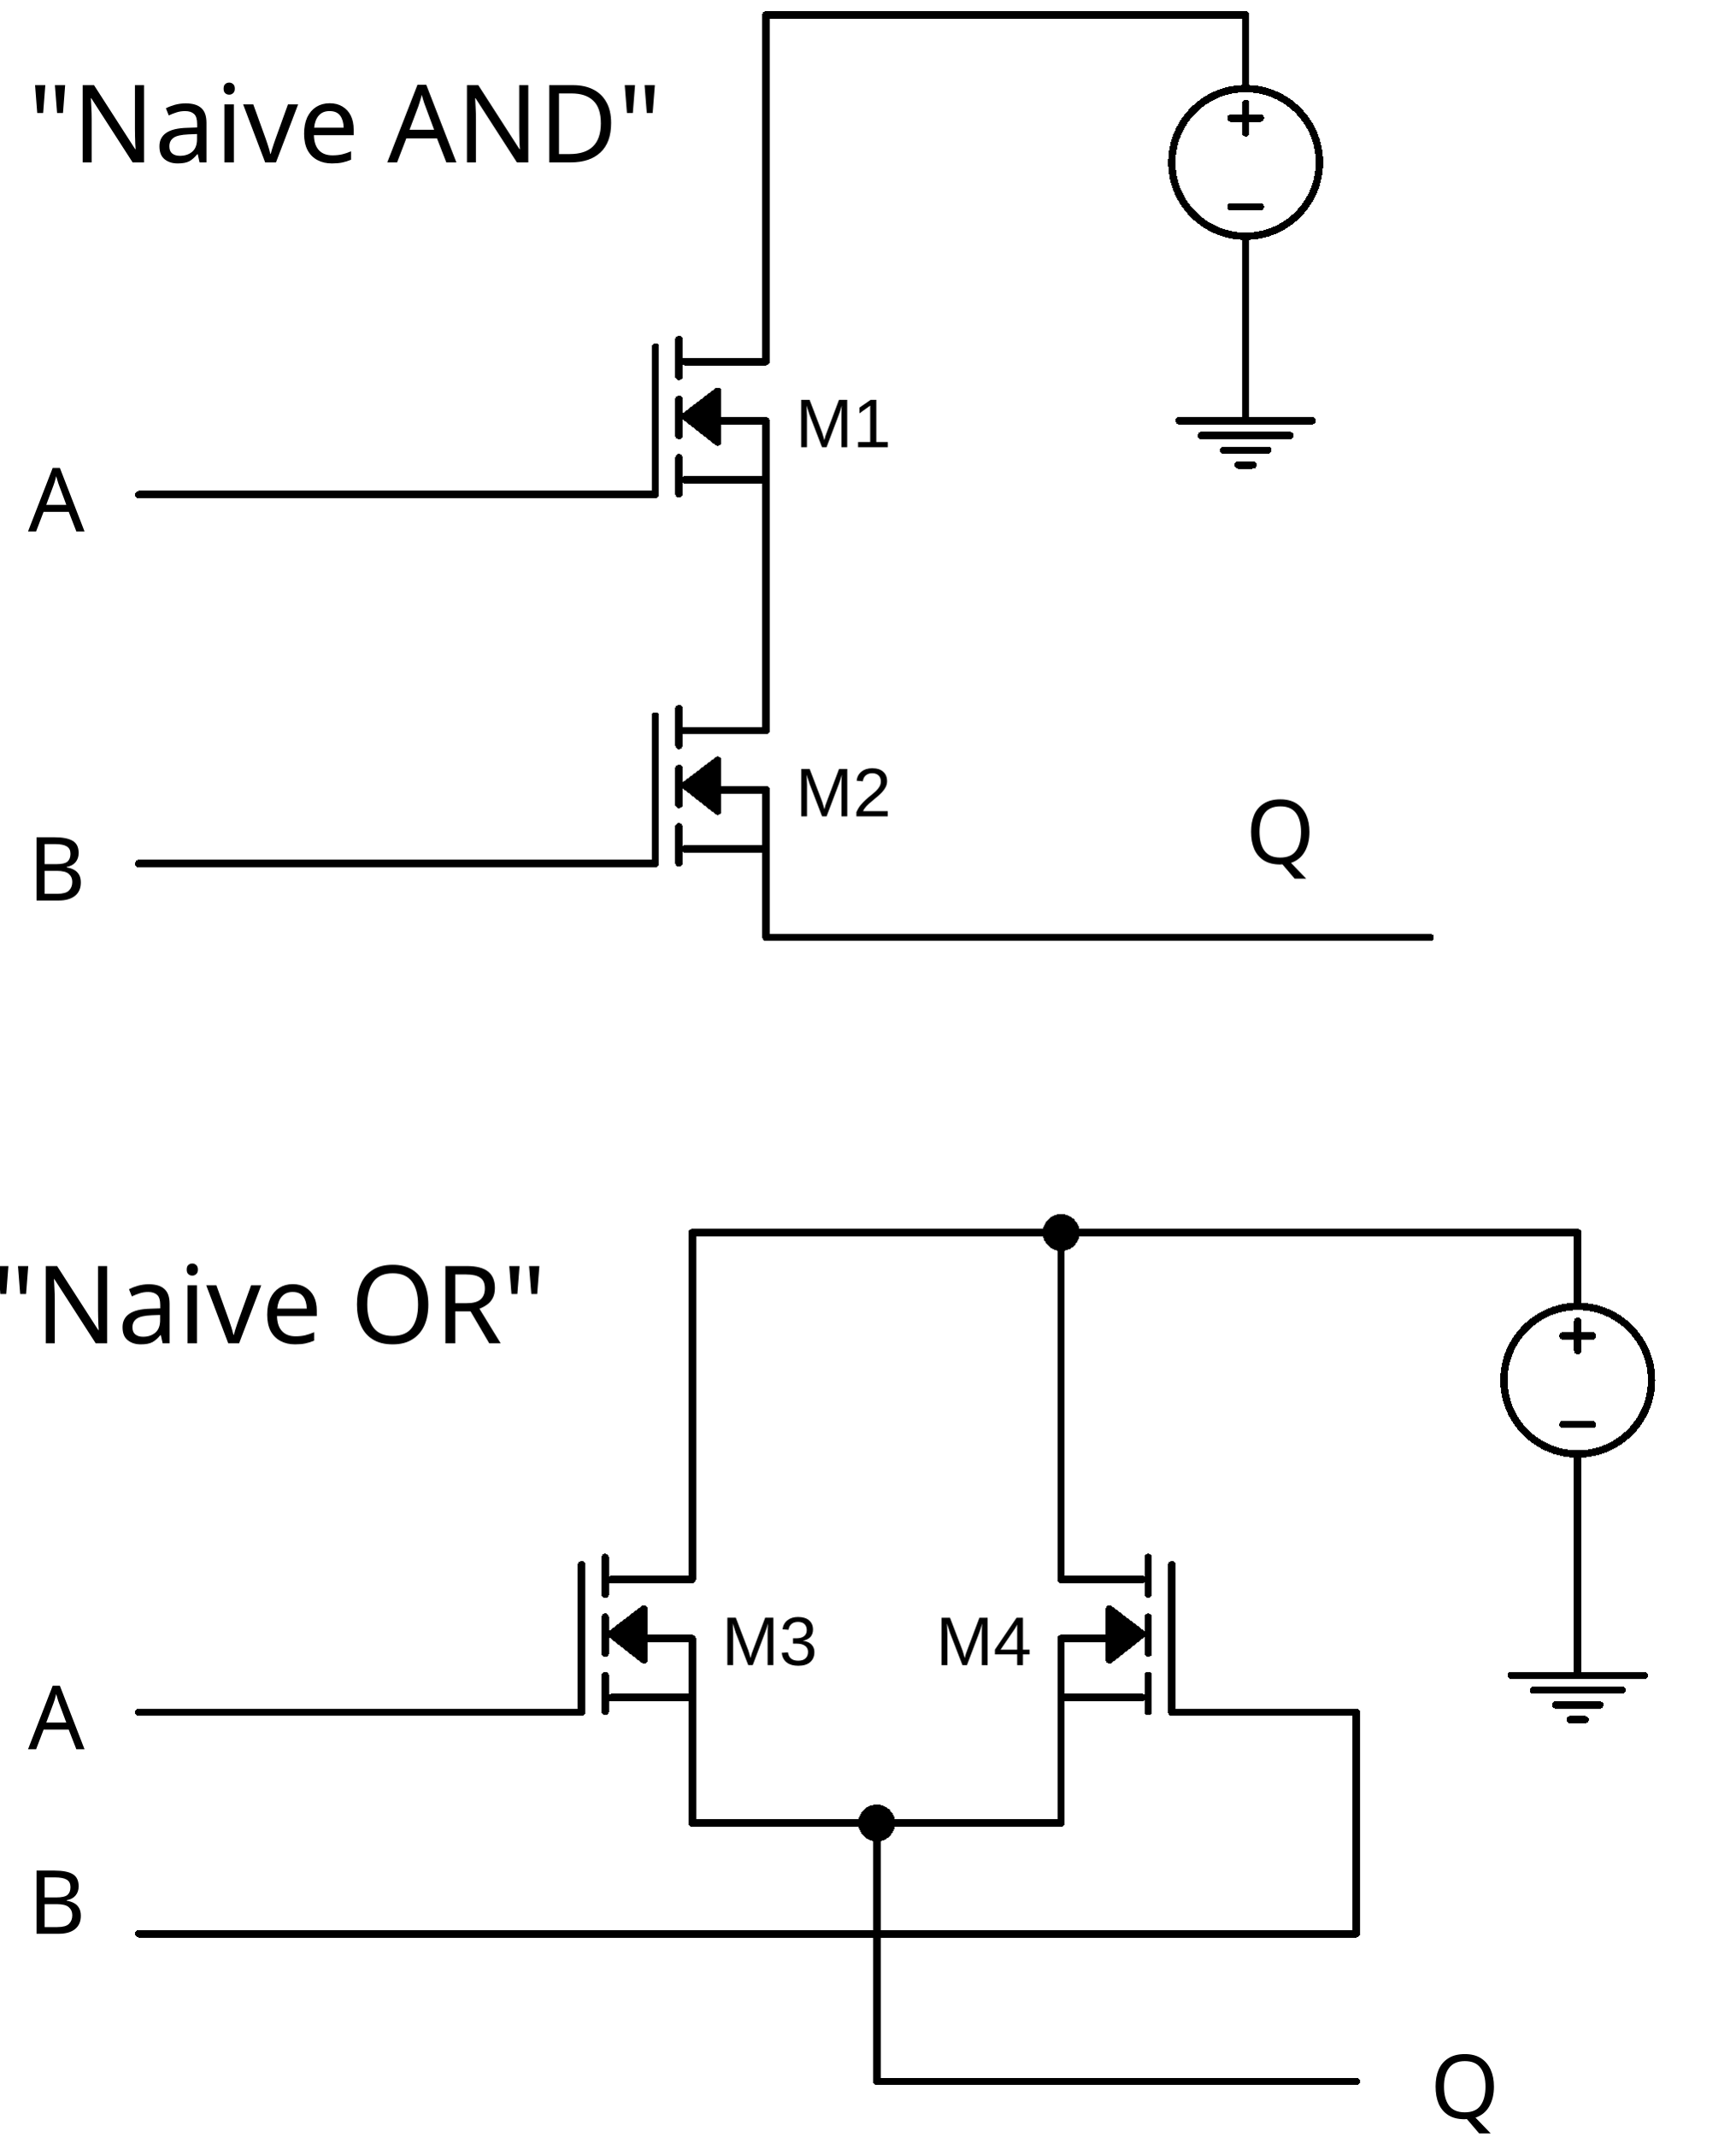
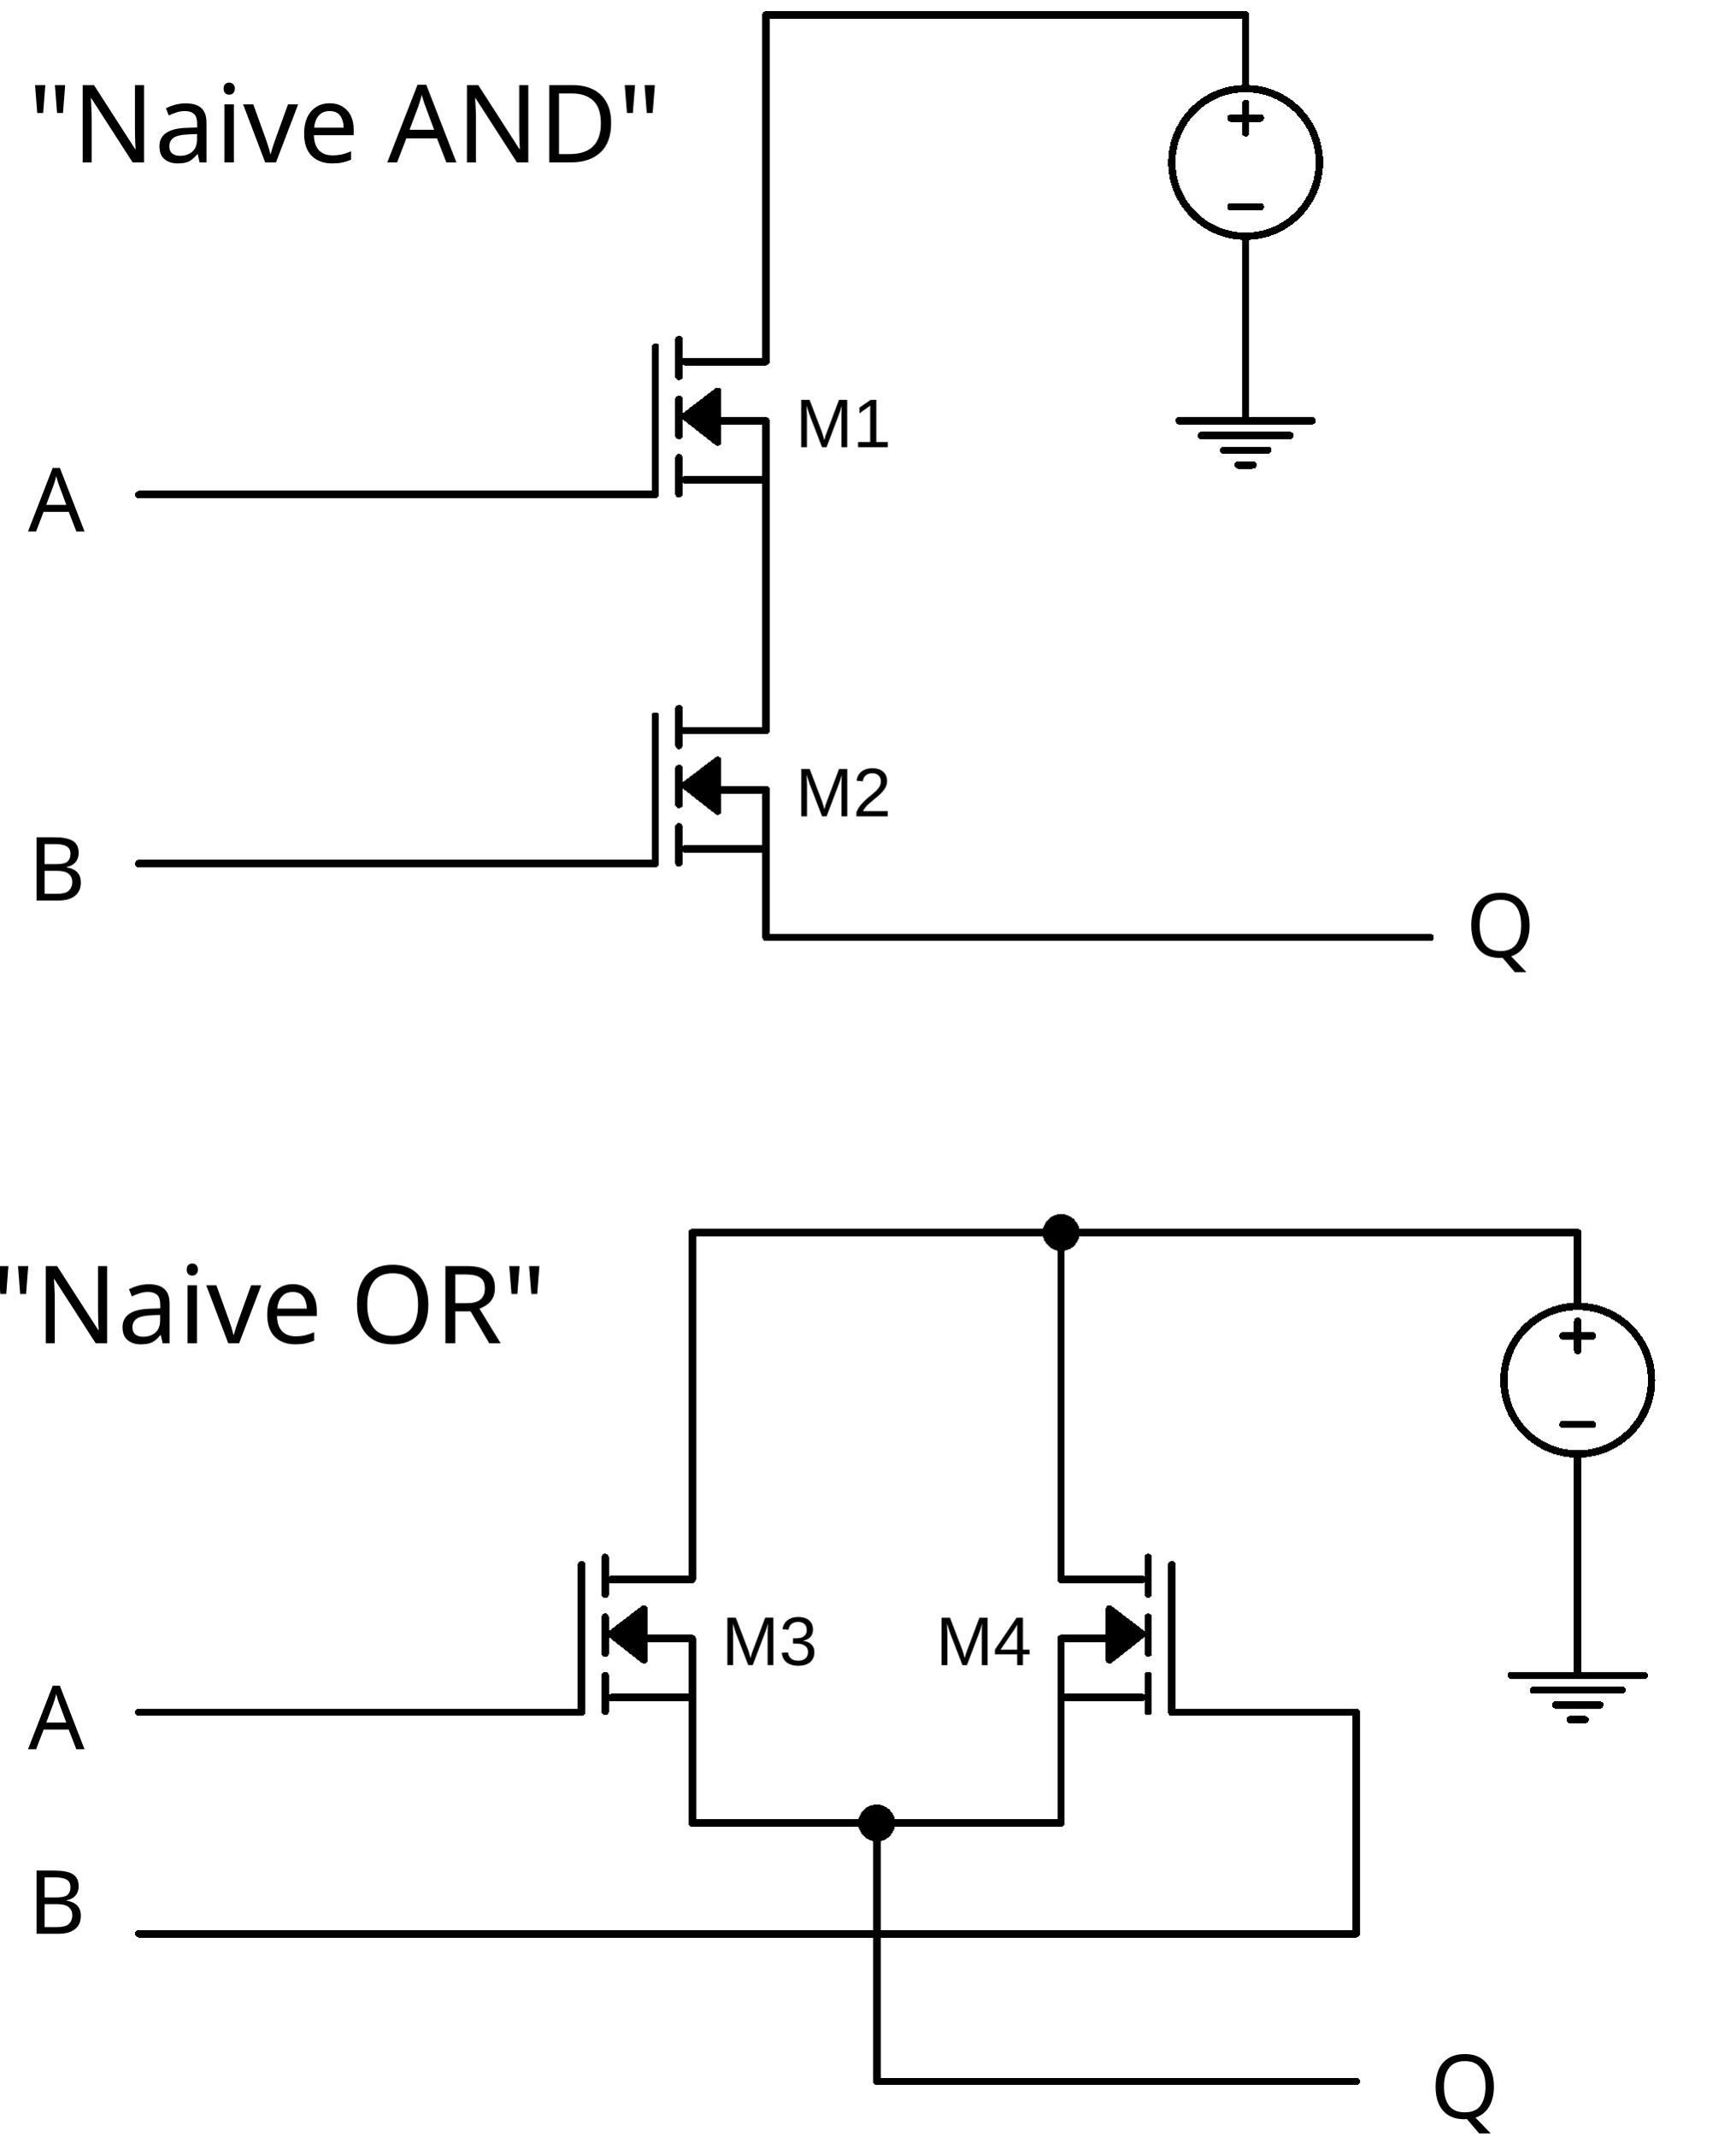
<svg xmlns="http://www.w3.org/2000/svg" width="235.123" height="289.414" viewBox="125 -657 235.123 289.414" version="1.1" id="svg4055">
  <defs id="defs4059" />
  <style type="text/css" id="style3661">
#g1 circle.pindot {fill: none;stroke: none;}#g1 rect, #g1 circle, #g1 ellipse, #g1 polyline, #g1 line, #g1 polygon, #g1 path {shape-rendering: crispEdges;}path, polyline, polygon {stroke-linejoin:round;}
rect, circle, ellipse, polyline, line, polygon, path {shape-rendering:crispEdges;}
</style>
  <polyline style="fill:none;stroke:#000000;stroke-width:1;stroke-linecap:round;stroke-linejoin:round;shape-rendering:crispEdges" id="gge82" points="240 -610 240 -645 305 -645" c_shapetype="line" c_etype="wire" transform="translate(-11.20312,-10)" />
  <g c_etype="pinpart" c_shapetype="group" id="gge138" c_partid="part_import_gge138" c_para="package`HDR1X2`nameAlias`Value`BOM_Supplier Part``BOM_Supplier``Contributor`EasyEDA`BOM_Manufacturer Part``spicePre`V`spiceSymbolName`VDC`" c_origin="305,-625" transform="translate(-11.20312,-10)">
    <g style="display:none" display="none" id="gge6645" c_partid="part_annotation">
      <text style="font-size:9.333px;font-family:Arial;text-anchor:start;fill:#000080" id="text3666" dominant-baseline="" font-style="" font-weight="" font-size="7pt" y="-621.578" x="317.578" c_note="note_pre">V1</text>
    </g>
    <g style="display:none" display="none" id="gge140" c_partid="part_annotation">
      <text style="font-size:9.333px;font-family:Arial;text-anchor:start;fill:#000000" id="text3669" dominant-baseline="" font-style="" font-weight="" font-size="7pt" y="-612.859" x="316.703" c_note="note_name">1</text>
    </g>
    <circle style="fill:none;stroke:#000000;stroke-width:1;shape-rendering:crispEdges" r="10" id="gge144" cy="-625" cx="305" />
    <g c_rotation="90" id="gge145" c_origin="305,-645" c_spicepin="1" c_elec="0" c_show="show" c_etype="pinpart" c_partid="part_pin">
      <circle style="fill:none;stroke:none;shape-rendering:crispEdges" id="circle3673" r="2" cy="-645" cx="305" class="pindot" c_pindot="true" />
      <path style="fill:none;stroke:#000000;stroke-width:1;stroke-linejoin:round;shape-rendering:crispEdges" id="path3675" d="m 305,-635 v -10" />
      <text style="font-size:9.333px;font-family:Verdana;text-anchor:end;display:none;fill:#000000" id="text3677" transform="rotate(-90,305,-633)" display="none" font-size="7pt" y="-633" x="305">1</text>
      <text style="font-size:9.333px;font-family:Verdana;text-anchor:start;display:none;fill:#000000" id="text3679" transform="rotate(-90,301,-639)" display="none" font-size="7pt" y="-639" x="301">1</text>
      <circle style="display:none;fill:none;stroke:#000000;stroke-width:1;shape-rendering:crispEdges" id="circle3681" display="none" r="3" cy="-658" cx="305" />
      <path style="display:none;fill:none;stroke:#000000;stroke-width:1;stroke-linejoin:round;shape-rendering:crispEdges" id="path3683" display="none" d="m 302,-655 3,3 3,-3" />
    </g>
    <polyline style="fill:none;stroke:#000000;stroke-width:1;stroke-linecap:round;stroke-linejoin:round;shape-rendering:crispEdges" id="gge152" points="303 -631 307 -631" />
    <polyline style="fill:none;stroke:#000000;stroke-width:1;stroke-linecap:round;stroke-linejoin:round;shape-rendering:crispEdges" id="gge153" points="305 -633 305 -629" />
    <g c_rotation="270" id="gge154" c_origin="305,-605" c_spicepin="2" c_elec="0" c_show="show" c_etype="pinpart" c_partid="part_pin">
      <circle style="fill:none;stroke:none;shape-rendering:crispEdges" id="circle3688" r="2" cy="-605" cx="305" class="pindot" c_pindot="true" />
      <path style="fill:none;stroke:#000000;stroke-width:1;stroke-linejoin:round;shape-rendering:crispEdges" id="path3690" d="m 305,-615 v 10" />
      <text style="font-size:9.333px;font-family:Verdana;text-anchor:start;display:none;fill:#000000" id="text3692" transform="rotate(-90,305,-619)" display="none" font-size="7pt" y="-619" x="305">2</text>
      <text style="font-size:9.333px;font-family:Verdana;text-anchor:end;display:none;fill:#000000" id="text3694" transform="rotate(-90,301,-611)" display="none" font-size="7pt" y="-611" x="301">2</text>
      <circle style="display:none;fill:none;stroke:#000000;stroke-width:1;shape-rendering:crispEdges" id="circle3696" display="none" r="3" cy="-592" cx="305" />
      <path style="display:none;fill:none;stroke:#000000;stroke-width:1;stroke-linejoin:round;shape-rendering:crispEdges" id="path3698" display="none" d="m 308,-595 -3,-3 -3,3" />
    </g>
    <polyline style="fill:none;stroke:#000000;stroke-width:1;stroke-linecap:round;stroke-linejoin:round;shape-rendering:crispEdges" id="gge161" points="307 -619 303 -619" />
  </g>
  <g c_rotation="0" c_shapetype="group" id="gge191" c_origin="305,-600" c_etype="pinpart" c_partid="part_netLabel_gnD" transform="translate(-11.20312,-10)">
    <circle style="fill:none;stroke:none;shape-rendering:crispEdges" id="circle3703" r="2" cy="-600" cx="305" class="pindot" c_pindot="true" />
    <text style="font-size:12px;font-family:'Times New Roman';text-anchor:start;display:none;fill:#000000" id="text3705" display="none" font-size="9pt" y="-574" x="292">GND</text>
    <polyline style="fill:none;stroke:#000000;stroke-width:1;stroke-linecap:round;stroke-linejoin:round;shape-rendering:crispEdges" id="gge195" points="305 -590 305 -600" />
    <polyline style="fill:none;stroke:#000000;stroke-width:1;stroke-linecap:round;stroke-linejoin:round;shape-rendering:crispEdges" id="gge196" points="296 -590 314 -590" />
    <polyline style="fill:none;stroke:#000000;stroke-width:1;stroke-linecap:round;stroke-linejoin:round;shape-rendering:crispEdges" id="gge197" points="299 -588 311 -588" />
    <polyline style="fill:none;stroke:#000000;stroke-width:1;stroke-linecap:round;stroke-linejoin:round;shape-rendering:crispEdges" id="gge198" points="302 -586 308 -586" />
    <polyline style="fill:none;stroke:#000000;stroke-width:1;stroke-linecap:round;stroke-linejoin:round;shape-rendering:crispEdges" id="gge199" points="304 -584 306 -584" />
  </g>
  <g c_etype="pinpart" c_shapetype="group" id="gge6244" c_partid="part_import_gge6244" c_para="package``nameAlias`Model`spicePre`M`spiceSymbolName`MOSFET_NCH_ENHANCEMENT`BOM_Manufacturer Part``" c_origin="225,-540" transform="translate(-11.20312,-10)">
    <g style="display:none" display="none" id="gge6380" c_partid="part_annotation">
      <text style="font-size:9.333px;font-family:Arial;text-anchor:start;fill:#000080" id="text3713" dominant-baseline="" font-style="" font-weight="" font-size="7pt" y="-527.797" x="244" c_note="note_name">NMOS_E</text>
    </g>
    <g id="gge6247" c_partid="part_annotation">
      <text style="font-size:9.333px;font-family:Arial;text-anchor:start;fill:#000000" id="text3716" dominant-baseline="" font-style="" font-weight="" font-size="7pt" y="-536.398" x="244.008" c_note="note_pre">M2</text>
    </g>
    <polyline style="fill:none;stroke:#000000;stroke-width:1;stroke-linecap:round;stroke-linejoin:round;shape-rendering:crispEdges" id="gge6249" points="225 -530 225 -550" />
    <polyline style="fill:none;stroke:#000000;stroke-width:1;stroke-linecap:round;stroke-linejoin:round;shape-rendering:crispEdges" id="gge6250" points="234 -540 240 -540" />
    <polyline style="fill:none;stroke:#000000;stroke-width:1;stroke-linecap:round;stroke-linejoin:round;shape-rendering:crispEdges" id="gge6251" points="220 -530 225 -530" />
    <polyline style="fill:none;stroke:#000000;stroke-width:1;stroke-linecap:round;stroke-linejoin:round;shape-rendering:crispEdges" id="gge6252" points="240 -550 240 -548" />
    <g c_rotation="180" id="gge6253" c_origin="220,-530" c_spicepin="2" c_elec="0" c_show="show" c_etype="pinpart" c_partid="part_pin">
      <circle style="fill:none;stroke:none;shape-rendering:crispEdges" id="circle3723" r="2" cy="-530" cx="210" class="pindot" c_pindot="true" />
      <path style="fill:none;stroke:#000000;stroke-width:1;stroke-linejoin:round;shape-rendering:crispEdges" id="path3725" d="M 220,-530 H 210" />
      <text style="font-size:9.333px;font-family:Verdana;text-anchor:start;display:none;fill:#000000" id="text3727" display="none" font-size="7pt" y="-530" x="234">G</text>
      <text style="font-size:9.333px;font-family:Verdana;text-anchor:end;display:none;fill:#000000" id="text3729" display="none" font-size="7pt" y="-534" x="226">1</text>
      <circle style="display:none;fill:none;stroke:#000000;stroke-width:1;shape-rendering:crispEdges" id="circle3731" display="none" r="3" cy="-530" cx="207" />
      <path style="display:none;fill:none;stroke:#000000;stroke-width:1;stroke-linejoin:round;shape-rendering:crispEdges" id="path3733" display="none" d="m 210,-527 3,-3 -3,-3" />
    </g>
    <polyline style="fill:none;stroke:#000000;stroke-width:1;stroke-linecap:round;stroke-linejoin:round;shape-rendering:crispEdges" id="gge6260" points="236 -540 240 -540" />
    <polyline style="fill:none;stroke:#000000;stroke-width:1;stroke-linecap:round;stroke-linejoin:round;shape-rendering:crispEdges" id="gge6261" points="240 -550 240 -548" />
    <polyline style="fill:none;stroke:#000000;stroke-width:1;stroke-linecap:round;stroke-linejoin:round;shape-rendering:crispEdges" id="gge6262" points="240 -548 230 -548" />
    <polyline style="fill:none;stroke:#000000;stroke-width:1;stroke-linecap:round;stroke-linejoin:round;shape-rendering:crispEdges" id="gge6263" points="229 -532 240 -532" />
    <polyline style="fill:none;stroke:#000000;stroke-width:1;stroke-linecap:round;stroke-linejoin:round;shape-rendering:crispEdges" id="gge6264" points="240 -540 240 -530" />
    <polyline style="fill:none;stroke:#000000;stroke-width:1;stroke-linecap:round;stroke-linejoin:round;shape-rendering:crispEdges" id="gge6265" points="230 -532 239 -532" />
    <polyline style="fill:none;stroke:#000000;stroke-width:1;stroke-linecap:round;stroke-linejoin:round;shape-rendering:crispEdges" id="gge6266" points="240 -548 229 -548" />
    <g c_rotation="270" id="gge6267" c_origin="240,-530" c_spicepin="3" c_elec="0" c_show="show" c_etype="pinpart" c_partid="part_pin">
      <circle style="fill:none;stroke:none;shape-rendering:crispEdges" id="circle3743" r="2" cy="-520" cx="240" class="pindot" c_pindot="true" />
      <path style="fill:none;stroke:#000000;stroke-width:1;stroke-linejoin:round;shape-rendering:crispEdges" id="path3745" d="m 240,-530 v 10" />
      <text style="font-size:9.333px;font-family:Verdana;text-anchor:start;display:none;fill:#000000" id="text3747" transform="rotate(-90,240,-504)" display="none" font-size="7pt" y="-504" x="240">S</text>
      <text style="font-size:9.333px;font-family:Verdana;text-anchor:end;display:none;fill:#000000" id="text3749" transform="rotate(-90,236,-496)" display="none" font-size="7pt" y="-496" x="236">3</text>
      <circle style="display:none;fill:none;stroke:#000000;stroke-width:1;shape-rendering:crispEdges" id="circle3751" display="none" r="3" cy="-517" cx="240" />
      <path style="display:none;fill:none;stroke:#000000;stroke-width:1;stroke-linejoin:round;shape-rendering:crispEdges" id="path3753" display="none" d="m 243,-520 -3,-3 -3,3" />
    </g>
    <g c_rotation="90" id="gge6274" c_origin="240,-550" c_spicepin="1" c_elec="0" c_show="show" c_etype="pinpart" c_partid="part_pin">
      <circle style="fill:none;stroke:none;shape-rendering:crispEdges" id="circle3756" r="2" cy="-560" cx="240" class="pindot" c_pindot="true" />
      <path style="fill:none;stroke:#000000;stroke-width:1;stroke-linejoin:round;shape-rendering:crispEdges" id="path3758" d="m 240,-550 v -10" />
      <text style="font-size:9.333px;font-family:Verdana;text-anchor:end;display:none;fill:#000000" id="text3760" transform="rotate(-90,240,-538)" display="none" font-size="7pt" y="-538" x="240">D</text>
      <text style="font-size:9.333px;font-family:Verdana;text-anchor:start;display:none;fill:#000000" id="text3762" transform="rotate(-90,236,-544)" display="none" font-size="7pt" y="-544" x="236">2</text>
      <circle style="display:none;fill:none;stroke:#000000;stroke-width:1;shape-rendering:crispEdges" id="circle3764" display="none" r="3" cy="-563" cx="240" />
      <path style="display:none;fill:none;stroke:#000000;stroke-width:1;stroke-linejoin:round;shape-rendering:crispEdges" id="path3766" display="none" d="m 237,-560 3,3 3,-3" />
    </g>
    <polyline style="fill:none;stroke:#000000;stroke-width:1;stroke-linecap:round;stroke-linejoin:round;shape-rendering:crispEdges" id="gge6281" points="240 -540 240 -530" />
    <polyline style="fill:none;stroke:#000000;stroke-width:1;stroke-linecap:round;stroke-linejoin:round;shape-rendering:crispEdges" id="gge6282" points="228.2 -535 228.2 -530.1" />
    <polyline style="fill:none;stroke:#000000;stroke-width:1;stroke-linecap:round;stroke-linejoin:round;shape-rendering:crispEdges" id="gge6283" points="228.2 -542.9 228.2 -538" />
    <polyline style="fill:none;stroke:#000000;stroke-width:1;stroke-linecap:round;stroke-linejoin:round;shape-rendering:crispEdges" id="gge6284" points="228.2 -551 228.2 -546" />
    <polygon style="fill:#000000;stroke:#000000;stroke-width:1;stroke-linecap:round;stroke-linejoin:round;shape-rendering:crispEdges" id="gge6285" points="233.45,-537.1 229,-540.6 233.45,-544 " />
  </g>
  <g c_etype="pinpart" c_shapetype="group" id="gge6333" c_partid="part_import_gge6333" c_para="package``nameAlias`Model`spicePre`M`spiceSymbolName`MOSFET_NCH_ENHANCEMENT`BOM_Manufacturer Part``" c_origin="225,-590" transform="translate(-11.20312,-10)">
    <g style="display:none" display="none" id="gge6379" c_partid="part_annotation">
      <text style="font-size:9.333px;font-family:Arial;text-anchor:start;fill:#000080" id="text3775" dominant-baseline="" font-style="" font-weight="" font-size="7pt" y="-577.812" x="244" c_note="note_name">NMOS_E</text>
    </g>
    <g id="gge6337" c_partid="part_annotation">
      <text style="font-size:9.333px;font-family:Arial;text-anchor:start;fill:#000000" id="text3778" dominant-baseline="" font-style="" font-weight="" font-size="7pt" y="-586.406" x="244" c_note="note_pre">M1</text>
    </g>
    <polyline style="fill:none;stroke:#000000;stroke-width:1;stroke-linecap:round;stroke-linejoin:round;shape-rendering:crispEdges" id="gge6339" points="225 -580 225 -600" />
    <polyline style="fill:none;stroke:#000000;stroke-width:1;stroke-linecap:round;stroke-linejoin:round;shape-rendering:crispEdges" id="gge6340" points="234 -590 240 -590" />
    <polyline style="fill:none;stroke:#000000;stroke-width:1;stroke-linecap:round;stroke-linejoin:round;shape-rendering:crispEdges" id="gge6341" points="220 -580 225 -580" />
    <polyline style="fill:none;stroke:#000000;stroke-width:1;stroke-linecap:round;stroke-linejoin:round;shape-rendering:crispEdges" id="gge6342" points="240 -600 240 -598" />
    <g c_rotation="180" id="gge6343" c_origin="220,-580" c_spicepin="2" c_elec="0" c_show="show" c_etype="pinpart" c_partid="part_pin">
      <circle style="fill:none;stroke:none;shape-rendering:crispEdges" id="circle3785" r="2" cy="-580" cx="210" class="pindot" c_pindot="true" />
      <path style="fill:none;stroke:#000000;stroke-width:1;stroke-linejoin:round;shape-rendering:crispEdges" id="path3787" d="M 220,-580 H 210" />
      <text style="font-size:9.333px;font-family:Verdana;text-anchor:start;display:none;fill:#000000" id="text3789" display="none" font-size="7pt" y="-580" x="234">G</text>
      <text style="font-size:9.333px;font-family:Verdana;text-anchor:end;display:none;fill:#000000" id="text3791" display="none" font-size="7pt" y="-584" x="226">1</text>
      <circle style="display:none;fill:none;stroke:#000000;stroke-width:1;shape-rendering:crispEdges" id="circle3793" display="none" r="3" cy="-580" cx="207" />
      <path style="display:none;fill:none;stroke:#000000;stroke-width:1;stroke-linejoin:round;shape-rendering:crispEdges" id="path3795" display="none" d="m 210,-577 3,-3 -3,-3" />
    </g>
    <polyline style="fill:none;stroke:#000000;stroke-width:1;stroke-linecap:round;stroke-linejoin:round;shape-rendering:crispEdges" id="gge6350" points="236 -590 240 -590" />
    <polyline style="fill:none;stroke:#000000;stroke-width:1;stroke-linecap:round;stroke-linejoin:round;shape-rendering:crispEdges" id="gge6351" points="240 -600 240 -598" />
    <polyline style="fill:none;stroke:#000000;stroke-width:1;stroke-linecap:round;stroke-linejoin:round;shape-rendering:crispEdges" id="gge6352" points="240 -598 230 -598" />
    <polyline style="fill:none;stroke:#000000;stroke-width:1;stroke-linecap:round;stroke-linejoin:round;shape-rendering:crispEdges" id="gge6353" points="229 -582 240 -582" />
    <polyline style="fill:none;stroke:#000000;stroke-width:1;stroke-linecap:round;stroke-linejoin:round;shape-rendering:crispEdges" id="gge6354" points="240 -590 240 -580" />
    <polyline style="fill:none;stroke:#000000;stroke-width:1;stroke-linecap:round;stroke-linejoin:round;shape-rendering:crispEdges" id="gge6355" points="230 -582 239 -582" />
    <polyline style="fill:none;stroke:#000000;stroke-width:1;stroke-linecap:round;stroke-linejoin:round;shape-rendering:crispEdges" id="gge6356" points="240 -598 229 -598" />
    <g c_rotation="270" id="gge6357" c_origin="240,-580" c_spicepin="3" c_elec="0" c_show="show" c_etype="pinpart" c_partid="part_pin">
      <circle style="fill:none;stroke:none;shape-rendering:crispEdges" id="circle3805" r="2" cy="-570" cx="240" class="pindot" c_pindot="true" />
      <path style="fill:none;stroke:#000000;stroke-width:1;stroke-linejoin:round;shape-rendering:crispEdges" id="path3807" d="m 240,-580 v 10" />
      <text style="font-size:9.333px;font-family:Verdana;text-anchor:start;display:none;fill:#000000" id="text3809" transform="rotate(-90,240,-554)" display="none" font-size="7pt" y="-554" x="240">S</text>
      <text style="font-size:9.333px;font-family:Verdana;text-anchor:end;display:none;fill:#000000" id="text3811" transform="rotate(-90,236,-546)" display="none" font-size="7pt" y="-546" x="236">3</text>
      <circle style="display:none;fill:none;stroke:#000000;stroke-width:1;shape-rendering:crispEdges" id="circle3813" display="none" r="3" cy="-567" cx="240" />
      <path style="display:none;fill:none;stroke:#000000;stroke-width:1;stroke-linejoin:round;shape-rendering:crispEdges" id="path3815" display="none" d="m 243,-570 -3,-3 -3,3" />
    </g>
    <g c_rotation="90" id="gge6364" c_origin="240,-600" c_spicepin="1" c_elec="0" c_show="show" c_etype="pinpart" c_partid="part_pin">
      <circle style="fill:none;stroke:none;shape-rendering:crispEdges" id="circle3818" r="2" cy="-610" cx="240" class="pindot" c_pindot="true" />
      <path style="fill:none;stroke:#000000;stroke-width:1;stroke-linejoin:round;shape-rendering:crispEdges" id="path3820" d="m 240,-600 v -10" />
      <text style="font-size:9.333px;font-family:Verdana;text-anchor:end;display:none;fill:#000000" id="text3822" transform="rotate(-90,240,-588)" display="none" font-size="7pt" y="-588" x="240">D</text>
      <text style="font-size:9.333px;font-family:Verdana;text-anchor:start;display:none;fill:#000000" id="text3824" transform="rotate(-90,236,-594)" display="none" font-size="7pt" y="-594" x="236">2</text>
      <circle style="display:none;fill:none;stroke:#000000;stroke-width:1;shape-rendering:crispEdges" id="circle3826" display="none" r="3" cy="-613" cx="240" />
      <path style="display:none;fill:none;stroke:#000000;stroke-width:1;stroke-linejoin:round;shape-rendering:crispEdges" id="path3828" display="none" d="m 237,-610 3,3 3,-3" />
    </g>
    <polyline style="fill:none;stroke:#000000;stroke-width:1;stroke-linecap:round;stroke-linejoin:round;shape-rendering:crispEdges" id="gge6371" points="240 -590 240 -580" />
    <polyline style="fill:none;stroke:#000000;stroke-width:1;stroke-linecap:round;stroke-linejoin:round;shape-rendering:crispEdges" id="gge6372" points="228.2 -585 228.2 -580.1" />
    <polyline style="fill:none;stroke:#000000;stroke-width:1;stroke-linecap:round;stroke-linejoin:round;shape-rendering:crispEdges" id="gge6373" points="228.2 -592.9 228.2 -588" />
    <polyline style="fill:none;stroke:#000000;stroke-width:1;stroke-linecap:round;stroke-linejoin:round;shape-rendering:crispEdges" id="gge6374" points="228.2 -601 228.2 -596" />
    <polygon style="fill:#000000;stroke:#000000;stroke-width:1;stroke-linecap:round;stroke-linejoin:round;shape-rendering:crispEdges" id="gge6375" points="233.45,-587.1 229,-590.6 233.45,-594 " />
  </g>
  <g c_etype="pinpart" c_shapetype="group" c_origin="140,-575" id="gge6387" c_partid="part_annotation" transform="translate(-11.20312,-10)">
    <text style="font-size:12px;font-family:Verdana;text-anchor:start;fill:#000000" id="text3837" type="comment" dominant-baseline="" font-style="" font-weight="" font-size="9pt" y="-575" x="140">A</text>
  </g>
  <g c_etype="pinpart" c_shapetype="group" c_origin="140,-525" id="gge6389" c_partid="part_annotation" transform="translate(-11.20312,-10)">
    <text style="font-size:12px;font-family:Verdana;text-anchor:start;fill:#000000" id="text3840" type="comment" dominant-baseline="" font-style="" font-weight="" font-size="9pt" y="-525" x="140">B</text>
  </g>
-   <g c_etype="pinpart" c_shapetype="group" c_origin="305,-530" id="gge6391" c_partid="part_annotation" transform="translate(-11.20312,-10)">
+   <g c_etype="pinpart" c_shapetype="group" c_origin="305,-530" id="gge6391" c_partid="part_annotation" transform="translate(18.63145,2.661708)">
    <text style="font-size:12px;font-family:Verdana;text-anchor:start;fill:#000000" id="text3843" type="comment" dominant-baseline="" font-style="" font-weight="" font-size="9pt" y="-530" x="305">Q</text>
  </g>
  <polyline style="fill:none;stroke:#000000;stroke-width:1;stroke-linecap:round;stroke-linejoin:round;shape-rendering:crispEdges" id="gge6484" points="240 -560 240 -570" c_shapetype="line" c_etype="wire" transform="translate(-11.20312,-10)" />
  <polyline style="fill:none;stroke:#000000;stroke-width:1;stroke-linecap:round;stroke-linejoin:round;shape-rendering:crispEdges" id="gge6491" points="240 -520 330 -520" c_shapetype="line" c_etype="wire" transform="translate(-11.20312,-10)" />
  <polyline style="fill:none;stroke:#000000;stroke-width:1;stroke-linecap:round;stroke-linejoin:round;shape-rendering:crispEdges" id="gge6493" points="305 -605 305 -600" c_shapetype="line" c_etype="wire" transform="translate(-11.20312,-10)" />
  <polyline style="fill:none;stroke:#000000;stroke-width:1;stroke-linecap:round;stroke-linejoin:round;shape-rendering:crispEdges" id="gge6494" points="210 -580 155 -580" c_shapetype="line" c_etype="wire" transform="translate(-11.20312,-10)" />
  <polyline style="fill:none;stroke:#000000;stroke-width:1;stroke-linecap:round;stroke-linejoin:round;shape-rendering:crispEdges" id="gge6495" points="210 -530 155 -530" c_shapetype="line" c_etype="wire" transform="translate(-11.20312,-10)" />
  <g c_etype="pinpart" c_shapetype="group" c_origin="140,-625" id="gge6497" c_partid="part_annotation" transform="translate(-11.20312,-10)">
    <text style="font-size:14.667px;font-family:Verdana;text-anchor:start;fill:#000000" id="text3851" type="comment" dominant-baseline="" font-style="" font-weight="" font-size="11pt" y="-625" x="140">"Naive AND"</text>
  </g>
  <g c_etype="pinpart" c_shapetype="group" c_origin="135,-465" id="gge6502" c_partid="part_annotation" transform="translate(-11.20312,-10)">
    <text style="font-size:14.667px;font-family:Verdana;text-anchor:start;fill:#000000" id="text3854" type="comment" dominant-baseline="" font-style="" font-weight="" font-size="11pt" y="-465" x="135">"Naive OR"</text>
  </g>
  <polyline style="fill:none;stroke:#000000;stroke-width:1;stroke-linecap:round;stroke-linejoin:round;shape-rendering:crispEdges" id="gge6505" points="200 -415 155 -415" c_shapetype="line" c_etype="wire" transform="translate(-11.20312,-10)" />
  <polyline style="fill:none;stroke:#000000;stroke-width:1;stroke-linecap:round;stroke-linejoin:round;shape-rendering:crispEdges" id="gge6506" points="350 -440 350 -430" c_shapetype="line" c_etype="wire" transform="translate(-11.20312,-10)" />
  <g c_etype="pinpart" c_shapetype="group" c_origin="330,-360" id="gge6509" c_partid="part_annotation" transform="translate(-11.20312,-10)">
    <text style="font-size:12px;font-family:Verdana;text-anchor:start;fill:#000000" id="text3859" type="comment" dominant-baseline="" font-style="" font-weight="" font-size="9pt" y="-360" x="330">Q</text>
  </g>
  <g c_etype="pinpart" c_shapetype="group" c_origin="140,-385" id="gge6511" c_partid="part_annotation" transform="translate(-11.20312,-10)">
    <text style="font-size:12px;font-family:Verdana;text-anchor:start;fill:#000000" id="text3862" type="comment" dominant-baseline="" font-style="" font-weight="" font-size="9pt" y="-385" x="140">B</text>
  </g>
  <g c_etype="pinpart" c_shapetype="group" c_origin="140,-410" id="gge6513" c_partid="part_annotation" transform="translate(-11.20312,-10)">
    <text style="font-size:12px;font-family:Verdana;text-anchor:start;fill:#000000" id="text3865" type="comment" dominant-baseline="" font-style="" font-weight="" font-size="9pt" y="-410" x="140">A</text>
  </g>
  <g c_etype="pinpart" c_shapetype="group" id="gge6515" c_partid="part_import_gge6515" c_para="package``nameAlias`Model`spicePre`M`spiceSymbolName`MOSFET_NCH_ENHANCEMENT`BOM_Manufacturer Part``" c_origin="215,-425" transform="translate(-11.20312,-10)">
    <g style="display:none" display="none" id="gge6517" c_partid="part_annotation">
      <text style="font-size:9.333px;font-family:Arial;text-anchor:start;fill:#000080" id="text3868" dominant-baseline="" font-style="" font-weight="" font-size="7pt" y="-412.812" x="234" c_note="note_name">NMOS_E</text>
    </g>
    <g id="gge6519" c_partid="part_annotation">
      <text style="font-size:9.333px;font-family:Arial;text-anchor:start;fill:#000000" id="text3871" dominant-baseline="" font-style="" font-weight="" font-size="7pt" y="-421.406" x="234" c_note="note_pre">M3</text>
    </g>
    <polyline style="fill:none;stroke:#000000;stroke-width:1;stroke-linecap:round;stroke-linejoin:round;shape-rendering:crispEdges" id="gge6521" points="215 -415 215 -435" />
    <polyline style="fill:none;stroke:#000000;stroke-width:1;stroke-linecap:round;stroke-linejoin:round;shape-rendering:crispEdges" id="gge6522" points="224 -425 230 -425" />
    <polyline style="fill:none;stroke:#000000;stroke-width:1;stroke-linecap:round;stroke-linejoin:round;shape-rendering:crispEdges" id="gge6523" points="210 -415 215 -415" />
    <polyline style="fill:none;stroke:#000000;stroke-width:1;stroke-linecap:round;stroke-linejoin:round;shape-rendering:crispEdges" id="gge6524" points="230 -435 230 -433" />
    <g c_rotation="180" id="gge6525" c_origin="210,-415" c_spicepin="2" c_elec="0" c_show="show" c_etype="pinpart" c_partid="part_pin">
      <circle style="fill:none;stroke:none;shape-rendering:crispEdges" id="circle3878" r="2" cy="-415" cx="200" class="pindot" c_pindot="true" />
      <path style="fill:none;stroke:#000000;stroke-width:1;stroke-linejoin:round;shape-rendering:crispEdges" id="path3880" d="M 210,-415 H 200" />
      <text style="font-size:9.333px;font-family:Verdana;text-anchor:start;display:none;fill:#000000" id="text3882" display="none" font-size="7pt" y="-415" x="224">G</text>
      <text style="font-size:9.333px;font-family:Verdana;text-anchor:end;display:none;fill:#000000" id="text3884" display="none" font-size="7pt" y="-419" x="216">1</text>
      <circle style="display:none;fill:none;stroke:#000000;stroke-width:1;shape-rendering:crispEdges" id="circle3886" display="none" r="3" cy="-415" cx="197" />
      <path style="display:none;fill:none;stroke:#000000;stroke-width:1;stroke-linejoin:round;shape-rendering:crispEdges" id="path3888" display="none" d="m 200,-412 3,-3 -3,-3" />
    </g>
    <polyline style="fill:none;stroke:#000000;stroke-width:1;stroke-linecap:round;stroke-linejoin:round;shape-rendering:crispEdges" id="gge6532" points="226 -425 230 -425" />
    <polyline style="fill:none;stroke:#000000;stroke-width:1;stroke-linecap:round;stroke-linejoin:round;shape-rendering:crispEdges" id="gge6533" points="230 -435 230 -433" />
    <polyline style="fill:none;stroke:#000000;stroke-width:1;stroke-linecap:round;stroke-linejoin:round;shape-rendering:crispEdges" id="gge6534" points="230 -433 220 -433" />
    <polyline style="fill:none;stroke:#000000;stroke-width:1;stroke-linecap:round;stroke-linejoin:round;shape-rendering:crispEdges" id="gge6535" points="219 -417 230 -417" />
    <polyline style="fill:none;stroke:#000000;stroke-width:1;stroke-linecap:round;stroke-linejoin:round;shape-rendering:crispEdges" id="gge6536" points="230 -425 230 -415" />
    <polyline style="fill:none;stroke:#000000;stroke-width:1;stroke-linecap:round;stroke-linejoin:round;shape-rendering:crispEdges" id="gge6537" points="220 -417 229 -417" />
    <polyline style="fill:none;stroke:#000000;stroke-width:1;stroke-linecap:round;stroke-linejoin:round;shape-rendering:crispEdges" id="gge6538" points="230 -433 219 -433" />
    <g c_rotation="270" id="gge6539" c_origin="230,-415" c_spicepin="3" c_elec="0" c_show="show" c_etype="pinpart" c_partid="part_pin">
      <circle style="fill:none;stroke:none;shape-rendering:crispEdges" id="circle3898" r="2" cy="-405" cx="230" class="pindot" c_pindot="true" />
      <path style="fill:none;stroke:#000000;stroke-width:1;stroke-linejoin:round;shape-rendering:crispEdges" id="path3900" d="m 230,-415 v 10" />
      <text style="font-size:9.333px;font-family:Verdana;text-anchor:start;display:none;fill:#000000" id="text3902" transform="rotate(-90,230,-389)" display="none" font-size="7pt" y="-389" x="230">S</text>
      <text style="font-size:9.333px;font-family:Verdana;text-anchor:end;display:none;fill:#000000" id="text3904" transform="rotate(-90,226,-381)" display="none" font-size="7pt" y="-381" x="226">3</text>
      <circle style="display:none;fill:none;stroke:#000000;stroke-width:1;shape-rendering:crispEdges" id="circle3906" display="none" r="3" cy="-402" cx="230" />
      <path style="display:none;fill:none;stroke:#000000;stroke-width:1;stroke-linejoin:round;shape-rendering:crispEdges" id="path3908" display="none" d="m 233,-405 -3,-3 -3,3" />
    </g>
    <g c_rotation="90" id="gge6546" c_origin="230,-435" c_spicepin="1" c_elec="0" c_show="show" c_etype="pinpart" c_partid="part_pin">
      <circle style="fill:none;stroke:none;shape-rendering:crispEdges" id="circle3911" r="2" cy="-445" cx="230" class="pindot" c_pindot="true" />
      <path style="fill:none;stroke:#000000;stroke-width:1;stroke-linejoin:round;shape-rendering:crispEdges" id="path3913" d="m 230,-435 v -10" />
      <text style="font-size:9.333px;font-family:Verdana;text-anchor:end;display:none;fill:#000000" id="text3915" transform="rotate(-90,230,-423)" display="none" font-size="7pt" y="-423" x="230">D</text>
      <text style="font-size:9.333px;font-family:Verdana;text-anchor:start;display:none;fill:#000000" id="text3917" transform="rotate(-90,226,-429)" display="none" font-size="7pt" y="-429" x="226">2</text>
      <circle style="display:none;fill:none;stroke:#000000;stroke-width:1;shape-rendering:crispEdges" id="circle3919" display="none" r="3" cy="-448" cx="230" />
      <path style="display:none;fill:none;stroke:#000000;stroke-width:1;stroke-linejoin:round;shape-rendering:crispEdges" id="path3921" display="none" d="m 227,-445 3,3 3,-3" />
    </g>
    <polyline style="fill:none;stroke:#000000;stroke-width:1;stroke-linecap:round;stroke-linejoin:round;shape-rendering:crispEdges" id="gge6553" points="230 -425 230 -415" />
    <polyline style="fill:none;stroke:#000000;stroke-width:1;stroke-linecap:round;stroke-linejoin:round;shape-rendering:crispEdges" id="gge6554" points="218.2 -420 218.2 -415.1" />
    <polyline style="fill:none;stroke:#000000;stroke-width:1;stroke-linecap:round;stroke-linejoin:round;shape-rendering:crispEdges" id="gge6555" points="218.2 -427.9 218.2 -423" />
    <polyline style="fill:none;stroke:#000000;stroke-width:1;stroke-linecap:round;stroke-linejoin:round;shape-rendering:crispEdges" id="gge6556" points="218.2 -436 218.2 -431" />
    <polygon style="fill:#000000;stroke:#000000;stroke-width:1;stroke-linecap:round;stroke-linejoin:round;shape-rendering:crispEdges" id="gge6557" points="223.45,-422.1 219,-425.6 223.45,-429 " />
  </g>
  <g c_etype="pinpart" c_shapetype="group" id="gge6558" c_partid="part_import_gge6558" c_para="package``nameAlias`Model`spicePre`M`spiceSymbolName`MOSFET_NCH_ENHANCEMENT`BOM_Manufacturer Part``" c_origin="295,-425" transform="translate(-11.20312,-10)">
    <g style="display:none" display="none" id="gge6560" c_partid="part_annotation">
      <text style="font-size:9.333px;font-family:Arial;text-anchor:end;fill:#000080" id="text3930" dominant-baseline="" font-style="" font-weight="" font-size="7pt" y="-412.797" x="276" c_note="note_name">NMOS_E</text>
    </g>
    <g id="gge6562" c_partid="part_annotation">
      <text style="font-size:9.333px;font-family:Arial;text-anchor:end;fill:#000000" id="text3933" dominant-baseline="" font-style="" font-weight="" font-size="7pt" y="-421.398" x="275.992" c_note="note_pre">M4</text>
    </g>
    <polyline style="fill:none;stroke:#000000;stroke-width:1;stroke-linecap:round;stroke-linejoin:round;shape-rendering:crispEdges" id="gge6564" points="295 -415 295 -435" />
    <polyline style="fill:none;stroke:#000000;stroke-width:1;stroke-linecap:round;stroke-linejoin:round;shape-rendering:crispEdges" id="gge6565" points="286 -425 280 -425" />
    <polyline style="fill:none;stroke:#000000;stroke-width:1;stroke-linecap:round;stroke-linejoin:round;shape-rendering:crispEdges" id="gge6566" points="300 -415 295 -415" />
    <polyline style="fill:none;stroke:#000000;stroke-width:1;stroke-linecap:round;stroke-linejoin:round;shape-rendering:crispEdges" id="gge6567" points="280 -435 280 -433" />
    <g c_rotation="0" id="gge6568" c_origin="300,-415" c_spicepin="2" c_elec="0" c_show="show" c_etype="pinpart" c_partid="part_pin">
      <circle style="fill:none;stroke:none;shape-rendering:crispEdges" id="circle3940" r="2" cy="-415" cx="310" class="pindot" c_pindot="true" />
      <path style="fill:none;stroke:#000000;stroke-width:1;stroke-linejoin:round;shape-rendering:crispEdges" id="path3942" d="m 300,-415 h 10" />
      <text style="font-size:9.333px;font-family:Verdana;text-anchor:end;display:none;fill:#000000" id="text3944" display="none" font-size="7pt" y="-415" x="286">G</text>
      <text style="font-size:9.333px;font-family:Verdana;text-anchor:start;display:none;fill:#000000" id="text3946" display="none" font-size="7pt" y="-419" x="294">1</text>
      <circle style="display:none;fill:none;stroke:#000000;stroke-width:1;shape-rendering:crispEdges" id="circle3948" display="none" r="3" cy="-415" cx="313" />
      <path style="display:none;fill:none;stroke:#000000;stroke-width:1;stroke-linejoin:round;shape-rendering:crispEdges" id="path3950" display="none" d="m 310,-418 -3,3 3,3" />
    </g>
    <polyline style="fill:none;stroke:#000000;stroke-width:1;stroke-linecap:round;stroke-linejoin:round;shape-rendering:crispEdges" id="gge6575" points="284 -425 280 -425" />
    <polyline style="fill:none;stroke:#000000;stroke-width:1;stroke-linecap:round;stroke-linejoin:round;shape-rendering:crispEdges" id="gge6576" points="280 -435 280 -433" />
    <polyline style="fill:none;stroke:#000000;stroke-width:1;stroke-linecap:round;stroke-linejoin:round;shape-rendering:crispEdges" id="gge6577" points="280 -433 290 -433" />
    <polyline style="fill:none;stroke:#000000;stroke-width:1;stroke-linecap:round;stroke-linejoin:round;shape-rendering:crispEdges" id="gge6578" points="291 -417 280 -417" />
    <polyline style="fill:none;stroke:#000000;stroke-width:1;stroke-linecap:round;stroke-linejoin:round;shape-rendering:crispEdges" id="gge6579" points="280 -425 280 -415" />
    <polyline style="fill:none;stroke:#000000;stroke-width:1;stroke-linecap:round;stroke-linejoin:round;shape-rendering:crispEdges" id="gge6580" points="290 -417 281 -417" />
    <polyline style="fill:none;stroke:#000000;stroke-width:1;stroke-linecap:round;stroke-linejoin:round;shape-rendering:crispEdges" id="gge6581" points="280 -433 291 -433" />
    <g c_rotation="270" id="gge6582" c_origin="280,-415" c_spicepin="3" c_elec="0" c_show="show" c_etype="pinpart" c_partid="part_pin">
      <circle style="fill:none;stroke:none;shape-rendering:crispEdges" id="circle3960" r="2" cy="-405" cx="280" class="pindot" c_pindot="true" />
      <path style="fill:none;stroke:#000000;stroke-width:1;stroke-linejoin:round;shape-rendering:crispEdges" id="path3962" d="m 280,-415 v 10" />
      <text style="font-size:9.333px;font-family:Verdana;text-anchor:start;display:none;fill:#000000" id="text3964" transform="rotate(-90,280,-389)" display="none" font-size="7pt" y="-389" x="280">S</text>
      <text style="font-size:9.333px;font-family:Verdana;text-anchor:end;display:none;fill:#000000" id="text3966" transform="rotate(-90,276,-381)" display="none" font-size="7pt" y="-381" x="276">3</text>
      <circle style="display:none;fill:none;stroke:#000000;stroke-width:1;shape-rendering:crispEdges" id="circle3968" display="none" r="3" cy="-402" cx="280" />
      <path style="display:none;fill:none;stroke:#000000;stroke-width:1;stroke-linejoin:round;shape-rendering:crispEdges" id="path3970" display="none" d="m 283,-405 -3,-3 -3,3" />
    </g>
    <g c_rotation="90" id="gge6589" c_origin="280,-435" c_spicepin="1" c_elec="0" c_show="show" c_etype="pinpart" c_partid="part_pin">
      <circle style="fill:none;stroke:none;shape-rendering:crispEdges" id="circle3973" r="2" cy="-445" cx="280" class="pindot" c_pindot="true" />
      <path style="fill:none;stroke:#000000;stroke-width:1;stroke-linejoin:round;shape-rendering:crispEdges" id="path3975" d="m 280,-435 v -10" />
      <text style="font-size:9.333px;font-family:Verdana;text-anchor:end;display:none;fill:#000000" id="text3977" transform="rotate(-90,280,-423)" display="none" font-size="7pt" y="-423" x="280">D</text>
      <text style="font-size:9.333px;font-family:Verdana;text-anchor:start;display:none;fill:#000000" id="text3979" transform="rotate(-90,276,-429)" display="none" font-size="7pt" y="-429" x="276">2</text>
      <circle style="display:none;fill:none;stroke:#000000;stroke-width:1;shape-rendering:crispEdges" id="circle3981" display="none" r="3" cy="-448" cx="280" />
      <path style="display:none;fill:none;stroke:#000000;stroke-width:1;stroke-linejoin:round;shape-rendering:crispEdges" id="path3983" display="none" d="m 277,-445 3,3 3,-3" />
    </g>
    <polyline style="fill:none;stroke:#000000;stroke-width:1;stroke-linecap:round;stroke-linejoin:round;shape-rendering:crispEdges" id="gge6596" points="280 -425 280 -415" />
    <polyline style="fill:none;stroke:#000000;stroke-width:1;stroke-linecap:round;stroke-linejoin:round;shape-rendering:crispEdges" id="gge6597" points="291.8 -420 291.8 -415.1" />
    <polyline style="fill:none;stroke:#000000;stroke-width:1;stroke-linecap:round;stroke-linejoin:round;shape-rendering:crispEdges" id="gge6598" points="291.8 -427.9 291.8 -423" />
    <polyline style="fill:none;stroke:#000000;stroke-width:1;stroke-linecap:round;stroke-linejoin:round;shape-rendering:crispEdges" id="gge6599" points="291.8 -436 291.8 -431" />
    <polygon style="fill:#000000;stroke:#000000;stroke-width:1;stroke-linecap:round;stroke-linejoin:round;shape-rendering:crispEdges" id="gge6600" points="286.55,-422.1 291,-425.6 286.55,-429 " />
  </g>
  <g c_rotation="0" c_shapetype="group" id="gge6601" c_origin="350,-430" c_etype="pinpart" c_partid="part_netLabel_gnD" transform="translate(-11.20312,-10)">
    <circle style="fill:none;stroke:none;shape-rendering:crispEdges" id="circle3992" r="2" cy="-430" cx="350" class="pindot" c_pindot="true" />
    <text style="font-size:12px;font-family:'Times New Roman';text-anchor:start;display:none;fill:#000000" id="text3994" display="none" font-size="9pt" y="-404" x="337">GND</text>
    <polyline style="fill:none;stroke:#000000;stroke-width:1;stroke-linecap:round;stroke-linejoin:round;shape-rendering:crispEdges" id="gge6605" points="350 -420 350 -430" />
    <polyline style="fill:none;stroke:#000000;stroke-width:1;stroke-linecap:round;stroke-linejoin:round;shape-rendering:crispEdges" id="gge6606" points="341 -420 359 -420" />
    <polyline style="fill:none;stroke:#000000;stroke-width:1;stroke-linecap:round;stroke-linejoin:round;shape-rendering:crispEdges" id="gge6607" points="344 -418 356 -418" />
    <polyline style="fill:none;stroke:#000000;stroke-width:1;stroke-linecap:round;stroke-linejoin:round;shape-rendering:crispEdges" id="gge6608" points="347 -416 353 -416" />
    <polyline style="fill:none;stroke:#000000;stroke-width:1;stroke-linecap:round;stroke-linejoin:round;shape-rendering:crispEdges" id="gge6609" points="349 -414 351 -414" />
  </g>
  <g c_etype="pinpart" c_shapetype="group" id="gge6610" c_partid="part_import_gge6610" c_para="package`HDR1X2`nameAlias`Value`BOM_Supplier Part``BOM_Supplier``Contributor`EasyEDA`BOM_Manufacturer Part``spicePre`V`spiceSymbolName`VDC`" c_origin="350,-460" transform="translate(-11.20312,-10)">
    <g style="display:none" display="none" id="gge6644" c_partid="part_annotation">
      <text style="font-size:9.333px;font-family:Arial;text-anchor:start;fill:#000080" id="text4002" dominant-baseline="" font-style="" font-weight="" font-size="7pt" y="-456.578" x="362.578" c_note="note_pre">V2</text>
    </g>
    <g style="display:none" display="none" id="gge6612" c_partid="part_annotation">
      <text style="font-size:9.333px;font-family:Arial;text-anchor:start;fill:#000000" id="text4005" dominant-baseline="" font-style="" font-weight="" font-size="7pt" y="-447.859" x="361.703" c_note="note_name">1</text>
    </g>
    <circle style="fill:none;stroke:#000000;stroke-width:1;shape-rendering:crispEdges" r="10" id="gge6616" cy="-460" cx="350" />
    <g c_rotation="90" id="gge6617" c_origin="350,-480" c_spicepin="1" c_elec="0" c_show="show" c_etype="pinpart" c_partid="part_pin">
      <circle style="fill:none;stroke:none;shape-rendering:crispEdges" id="circle4009" r="2" cy="-480" cx="350" class="pindot" c_pindot="true" />
      <path style="fill:none;stroke:#000000;stroke-width:1;stroke-linejoin:round;shape-rendering:crispEdges" id="path4011" d="m 350,-470 v -10" />
      <text style="font-size:9.333px;font-family:Verdana;text-anchor:end;display:none;fill:#000000" id="text4013" transform="rotate(-90,350,-468)" display="none" font-size="7pt" y="-468" x="350">1</text>
      <text style="font-size:9.333px;font-family:Verdana;text-anchor:start;display:none;fill:#000000" id="text4015" transform="rotate(-90,346,-474)" display="none" font-size="7pt" y="-474" x="346">1</text>
      <circle style="display:none;fill:none;stroke:#000000;stroke-width:1;shape-rendering:crispEdges" id="circle4017" display="none" r="3" cy="-493" cx="350" />
      <path style="display:none;fill:none;stroke:#000000;stroke-width:1;stroke-linejoin:round;shape-rendering:crispEdges" id="path4019" display="none" d="m 347,-490 3,3 3,-3" />
    </g>
    <polyline style="fill:none;stroke:#000000;stroke-width:1;stroke-linecap:round;stroke-linejoin:round;shape-rendering:crispEdges" id="gge6624" points="348 -466 352 -466" />
    <polyline style="fill:none;stroke:#000000;stroke-width:1;stroke-linecap:round;stroke-linejoin:round;shape-rendering:crispEdges" id="gge6625" points="350 -468 350 -464" />
    <g c_rotation="270" id="gge6626" c_origin="350,-440" c_spicepin="2" c_elec="0" c_show="show" c_etype="pinpart" c_partid="part_pin">
      <circle style="fill:none;stroke:none;shape-rendering:crispEdges" id="circle4024" r="2" cy="-440" cx="350" class="pindot" c_pindot="true" />
      <path style="fill:none;stroke:#000000;stroke-width:1;stroke-linejoin:round;shape-rendering:crispEdges" id="path4026" d="m 350,-450 v 10" />
      <text style="font-size:9.333px;font-family:Verdana;text-anchor:start;display:none;fill:#000000" id="text4028" transform="rotate(-90,350,-454)" display="none" font-size="7pt" y="-454" x="350">2</text>
      <text style="font-size:9.333px;font-family:Verdana;text-anchor:end;display:none;fill:#000000" id="text4030" transform="rotate(-90,346,-446)" display="none" font-size="7pt" y="-446" x="346">2</text>
      <circle style="display:none;fill:none;stroke:#000000;stroke-width:1;shape-rendering:crispEdges" id="circle4032" display="none" r="3" cy="-427" cx="350" />
      <path style="display:none;fill:none;stroke:#000000;stroke-width:1;stroke-linejoin:round;shape-rendering:crispEdges" id="path4034" display="none" d="m 353,-430 -3,-3 -3,3" />
    </g>
    <polyline style="fill:none;stroke:#000000;stroke-width:1;stroke-linecap:round;stroke-linejoin:round;shape-rendering:crispEdges" id="gge6633" points="352 -454 348 -454" />
  </g>
  <polyline style="fill:none;stroke:#000000;stroke-width:1;stroke-linecap:round;stroke-linejoin:round;shape-rendering:crispEdges" id="gge6634" points="230 -445 230 -480 350 -480" c_shapetype="line" c_etype="wire" transform="translate(-11.20312,-10)" />
  <polyline style="fill:none;stroke:#000000;stroke-width:1;stroke-linecap:round;stroke-linejoin:round;shape-rendering:crispEdges" id="gge6635" points="230 -405 230 -400 280 -400 280 -405" c_shapetype="line" c_etype="wire" transform="translate(-11.20312,-10)" />
  <polyline style="fill:none;stroke:#000000;stroke-width:1;stroke-linecap:round;stroke-linejoin:round;shape-rendering:crispEdges" id="gge6636" points="280 -445 280 -480" c_shapetype="line" c_etype="wire" transform="translate(-11.20312,-10)" />
  <polyline style="fill:none;stroke:#000000;stroke-width:1;stroke-linecap:round;stroke-linejoin:round;shape-rendering:crispEdges" id="gge6641" points="320 -365 255 -365 255 -400" c_shapetype="line" c_etype="wire" transform="translate(-11.20312,-10)" />
  <polyline style="fill:none;stroke:#000000;stroke-width:1;stroke-linecap:round;stroke-linejoin:round;shape-rendering:crispEdges" id="gge6643" points="310 -415 320 -415 320 -385 155 -385" c_shapetype="line" c_etype="wire" transform="translate(-11.20312,-10)" />
  <g c_shapetype="group" id="gge6637" c_origin="280,-480" c_etype="pinpart" c_partid="part_junction" transform="translate(-11.20312,-10)">
    <circle style="fill:none;stroke:none;shape-rendering:crispEdges" id="circle4044" r="2" cy="-480" cx="280" class="pindot" c_pindot="true" />
    <circle style="fill:#000000;stroke-width:1;shape-rendering:crispEdges" id="circle4046" r="2.5" cy="-480" cx="280" />
  </g>
  <g c_shapetype="group" id="gge6642" c_origin="255,-400" c_etype="pinpart" c_partid="part_junction" transform="translate(-11.20312,-10)">
    <circle style="fill:none;stroke:none;shape-rendering:crispEdges" id="circle4049" r="2" cy="-400" cx="255" class="pindot" c_pindot="true" />
    <circle style="fill:#000000;stroke-width:1;shape-rendering:crispEdges" id="circle4051" r="2.5" cy="-400" cx="255" />
  </g>
</svg>
